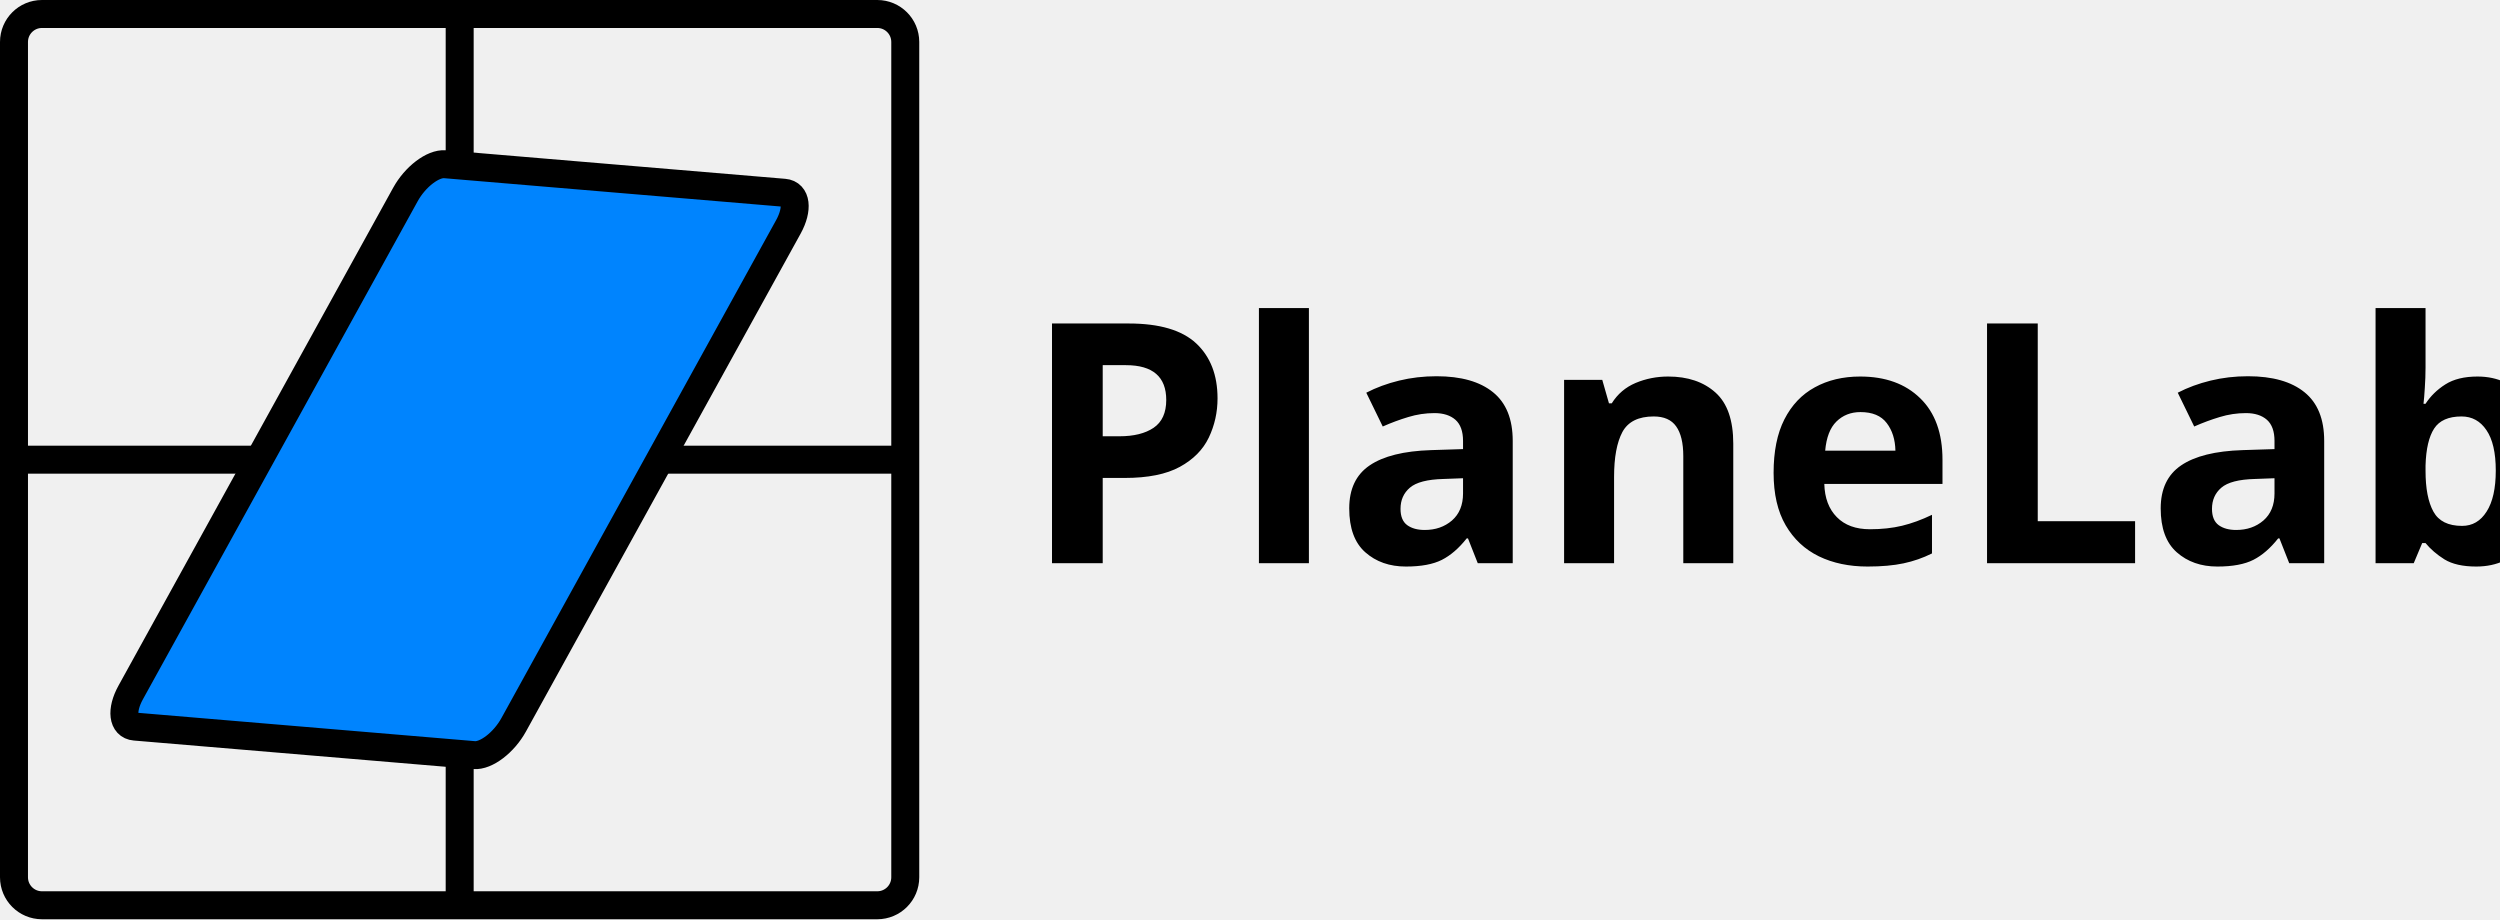
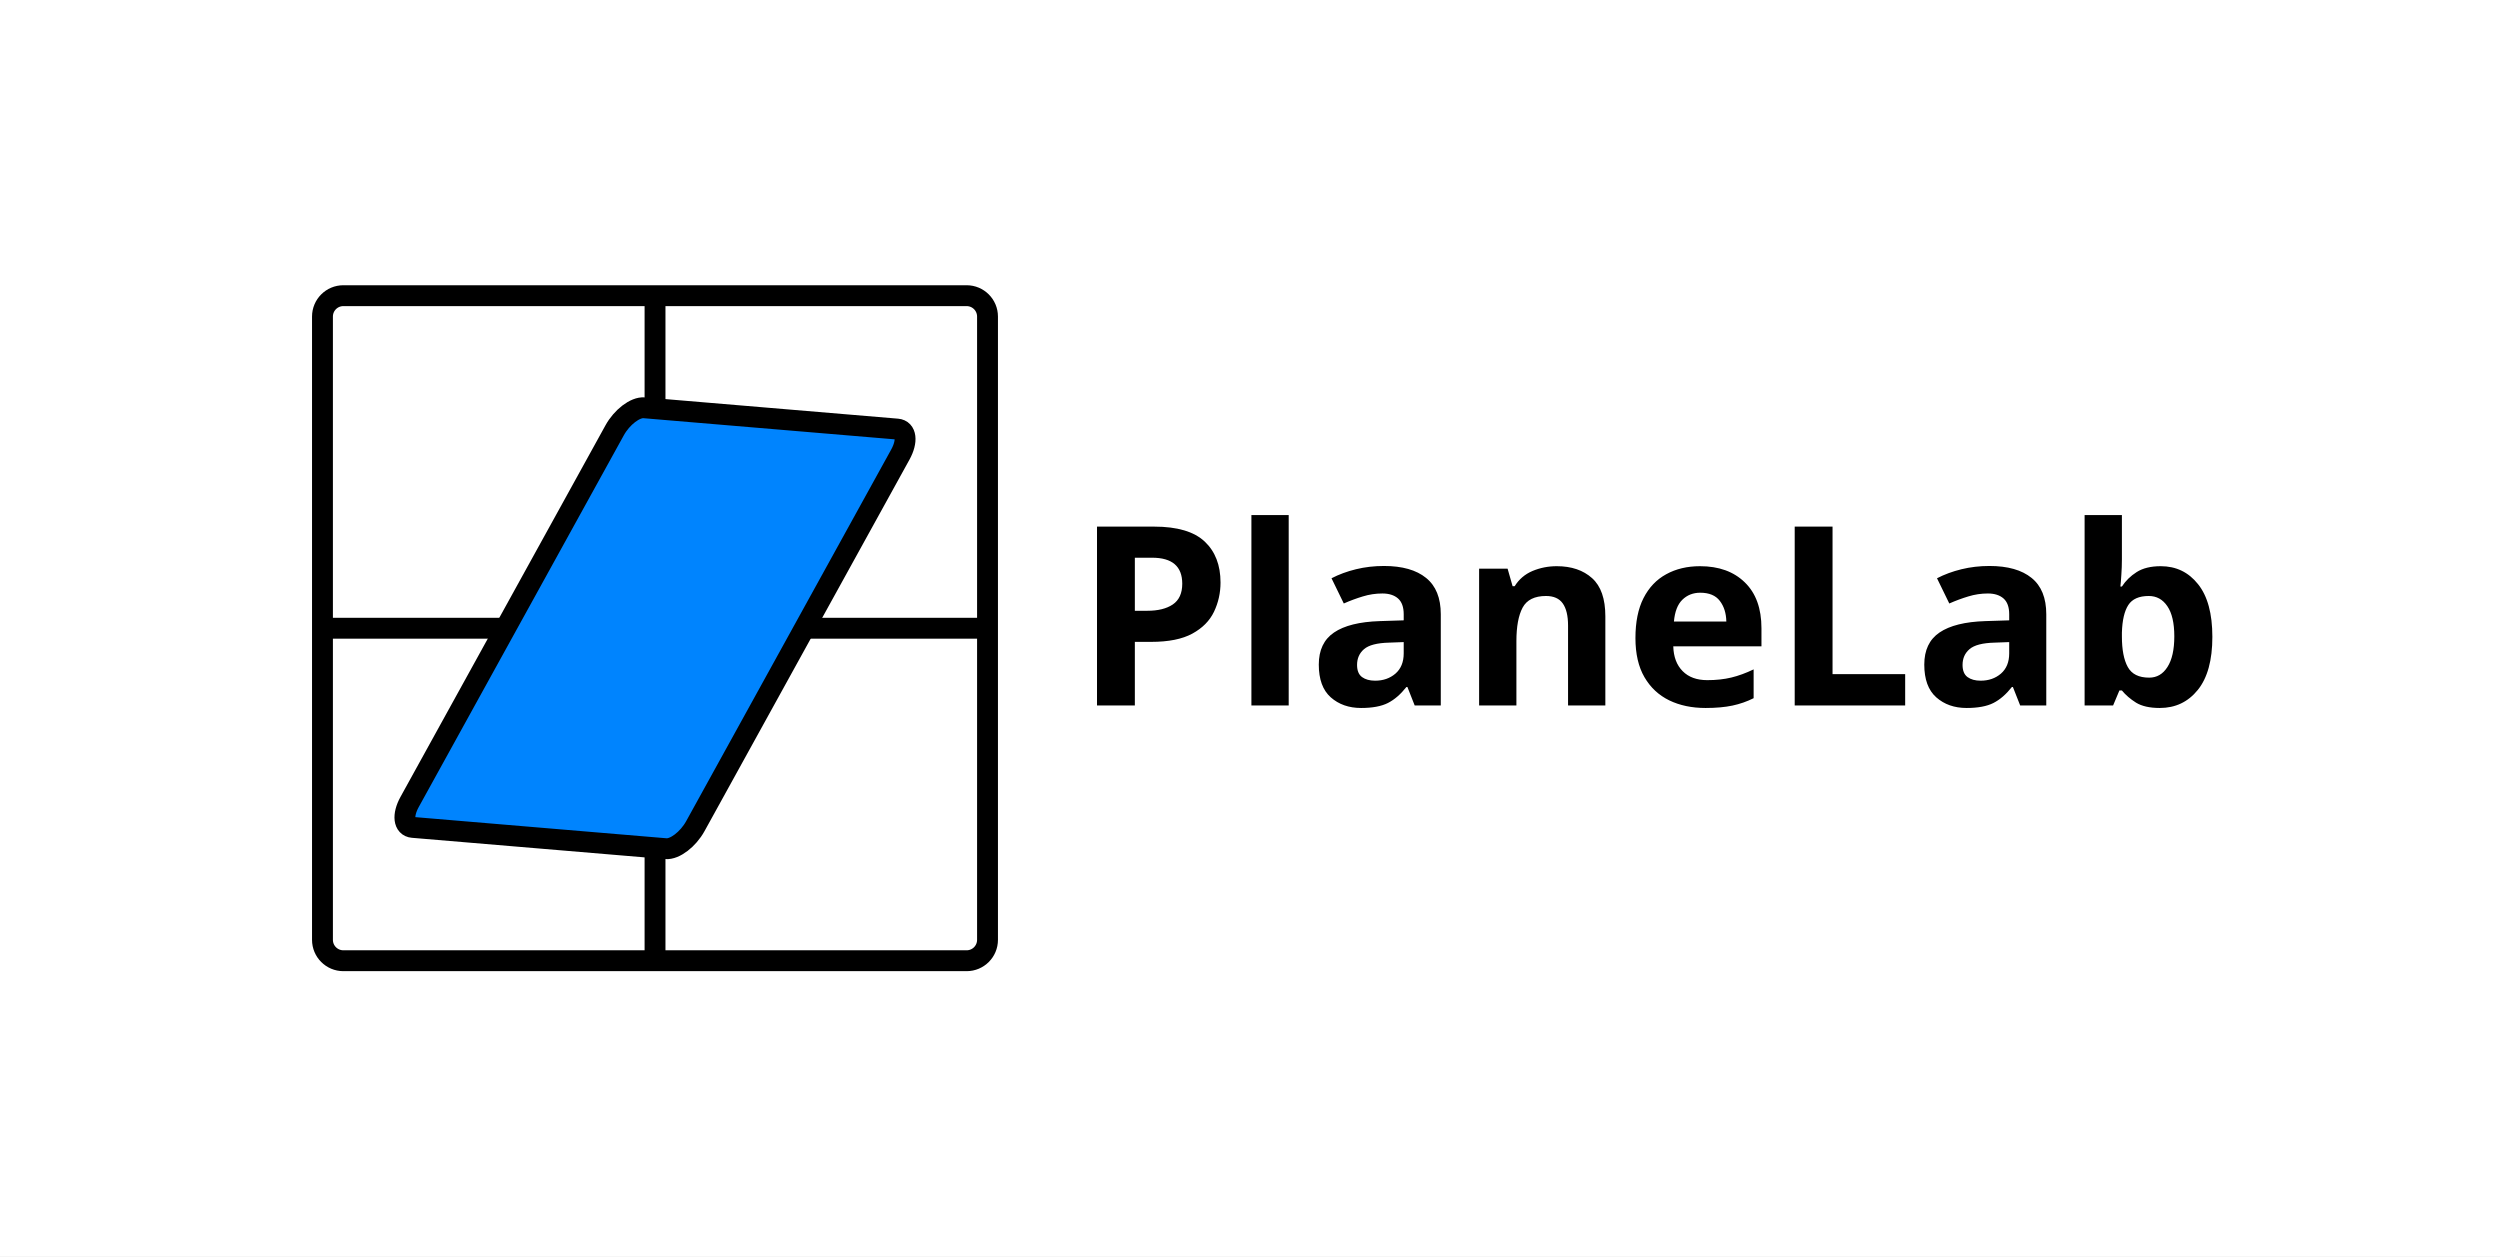
- <svg xmlns="http://www.w3.org/2000/svg" id="Layer_1" data-name="Layer 1" viewBox="0 0 268.07 98.57">
+ <svg xmlns="http://www.w3.org/2000/svg" id="Layer_1" data-name="Layer 1" viewBox="0 0 359.26 180.55">
  <defs>
    <style>
      .cls-1 {
+         fill: #fff;
+       }
+ 
+       .cls-2 {
        fill: #0084fe;
      }

-       .cls-1, .cls-2 {
+       .cls-2, .cls-3 {
        stroke: #000;
        stroke-miterlimit: 10;
        stroke-width: 3px;
      }

-       .cls-3 {
+       .cls-4 {
        font-family: DroidSans-Bold, 'Droid Sans';
        font-size: 36px;
        font-weight: 700;
      }

-       .cls-2 {
+       .cls-3 {
        fill: none;
      }
    </style>
  </defs>
-   <text class="cls-3" transform="translate(109.57 60.39)">
+   <rect class="cls-1" width="359.26" height="180.55" />
+   <text class="cls-4" transform="translate(154.41 101.38)">
    <tspan x="0" y="0">PlaneLab</tspan>
  </text>
  <g>
-     <rect class="cls-2" x="1.5" y="1.5" width="95.57" height="95.57" rx="3" ry="3" />
-     <line class="cls-2" x1="49.29" y1="1.5" x2="49.29" y2="97.07" />
-     <line class="cls-2" x1="1.5" y1="49.29" x2="97.07" y2="49.29" />
-     <path class="cls-1" d="M50.83,80.97l-36.37-3.06c-1.3-.11-1.5-1.74-.45-3.65l29.46-53.4c1.05-1.91,2.96-3.36,4.25-3.25l36.37,3.06c1.3.11,1.5,1.74.45,3.65l-29.46,53.4c-1.05,1.91-2.96,3.36-4.25,3.25Z" />
+     <rect class="cls-3" x="46.34" y="42.49" width="95.57" height="95.57" rx="3" ry="3" />
+     <line class="cls-3" x1="94.13" y1="42.49" x2="94.13" y2="138.06" />
+     <line class="cls-3" x1="46.34" y1="90.28" x2="141.92" y2="90.28" />
+     <path class="cls-2" d="M95.68,121.96l-36.37-3.06c-1.3-.11-1.5-1.74-.45-3.65l29.46-53.4c1.05-1.91,2.96-3.36,4.25-3.25l36.37,3.06c1.3.11,1.5,1.74.45,3.65l-29.46,53.4c-1.05,1.91-2.96,3.36-4.25,3.25Z" />
  </g>
</svg>
